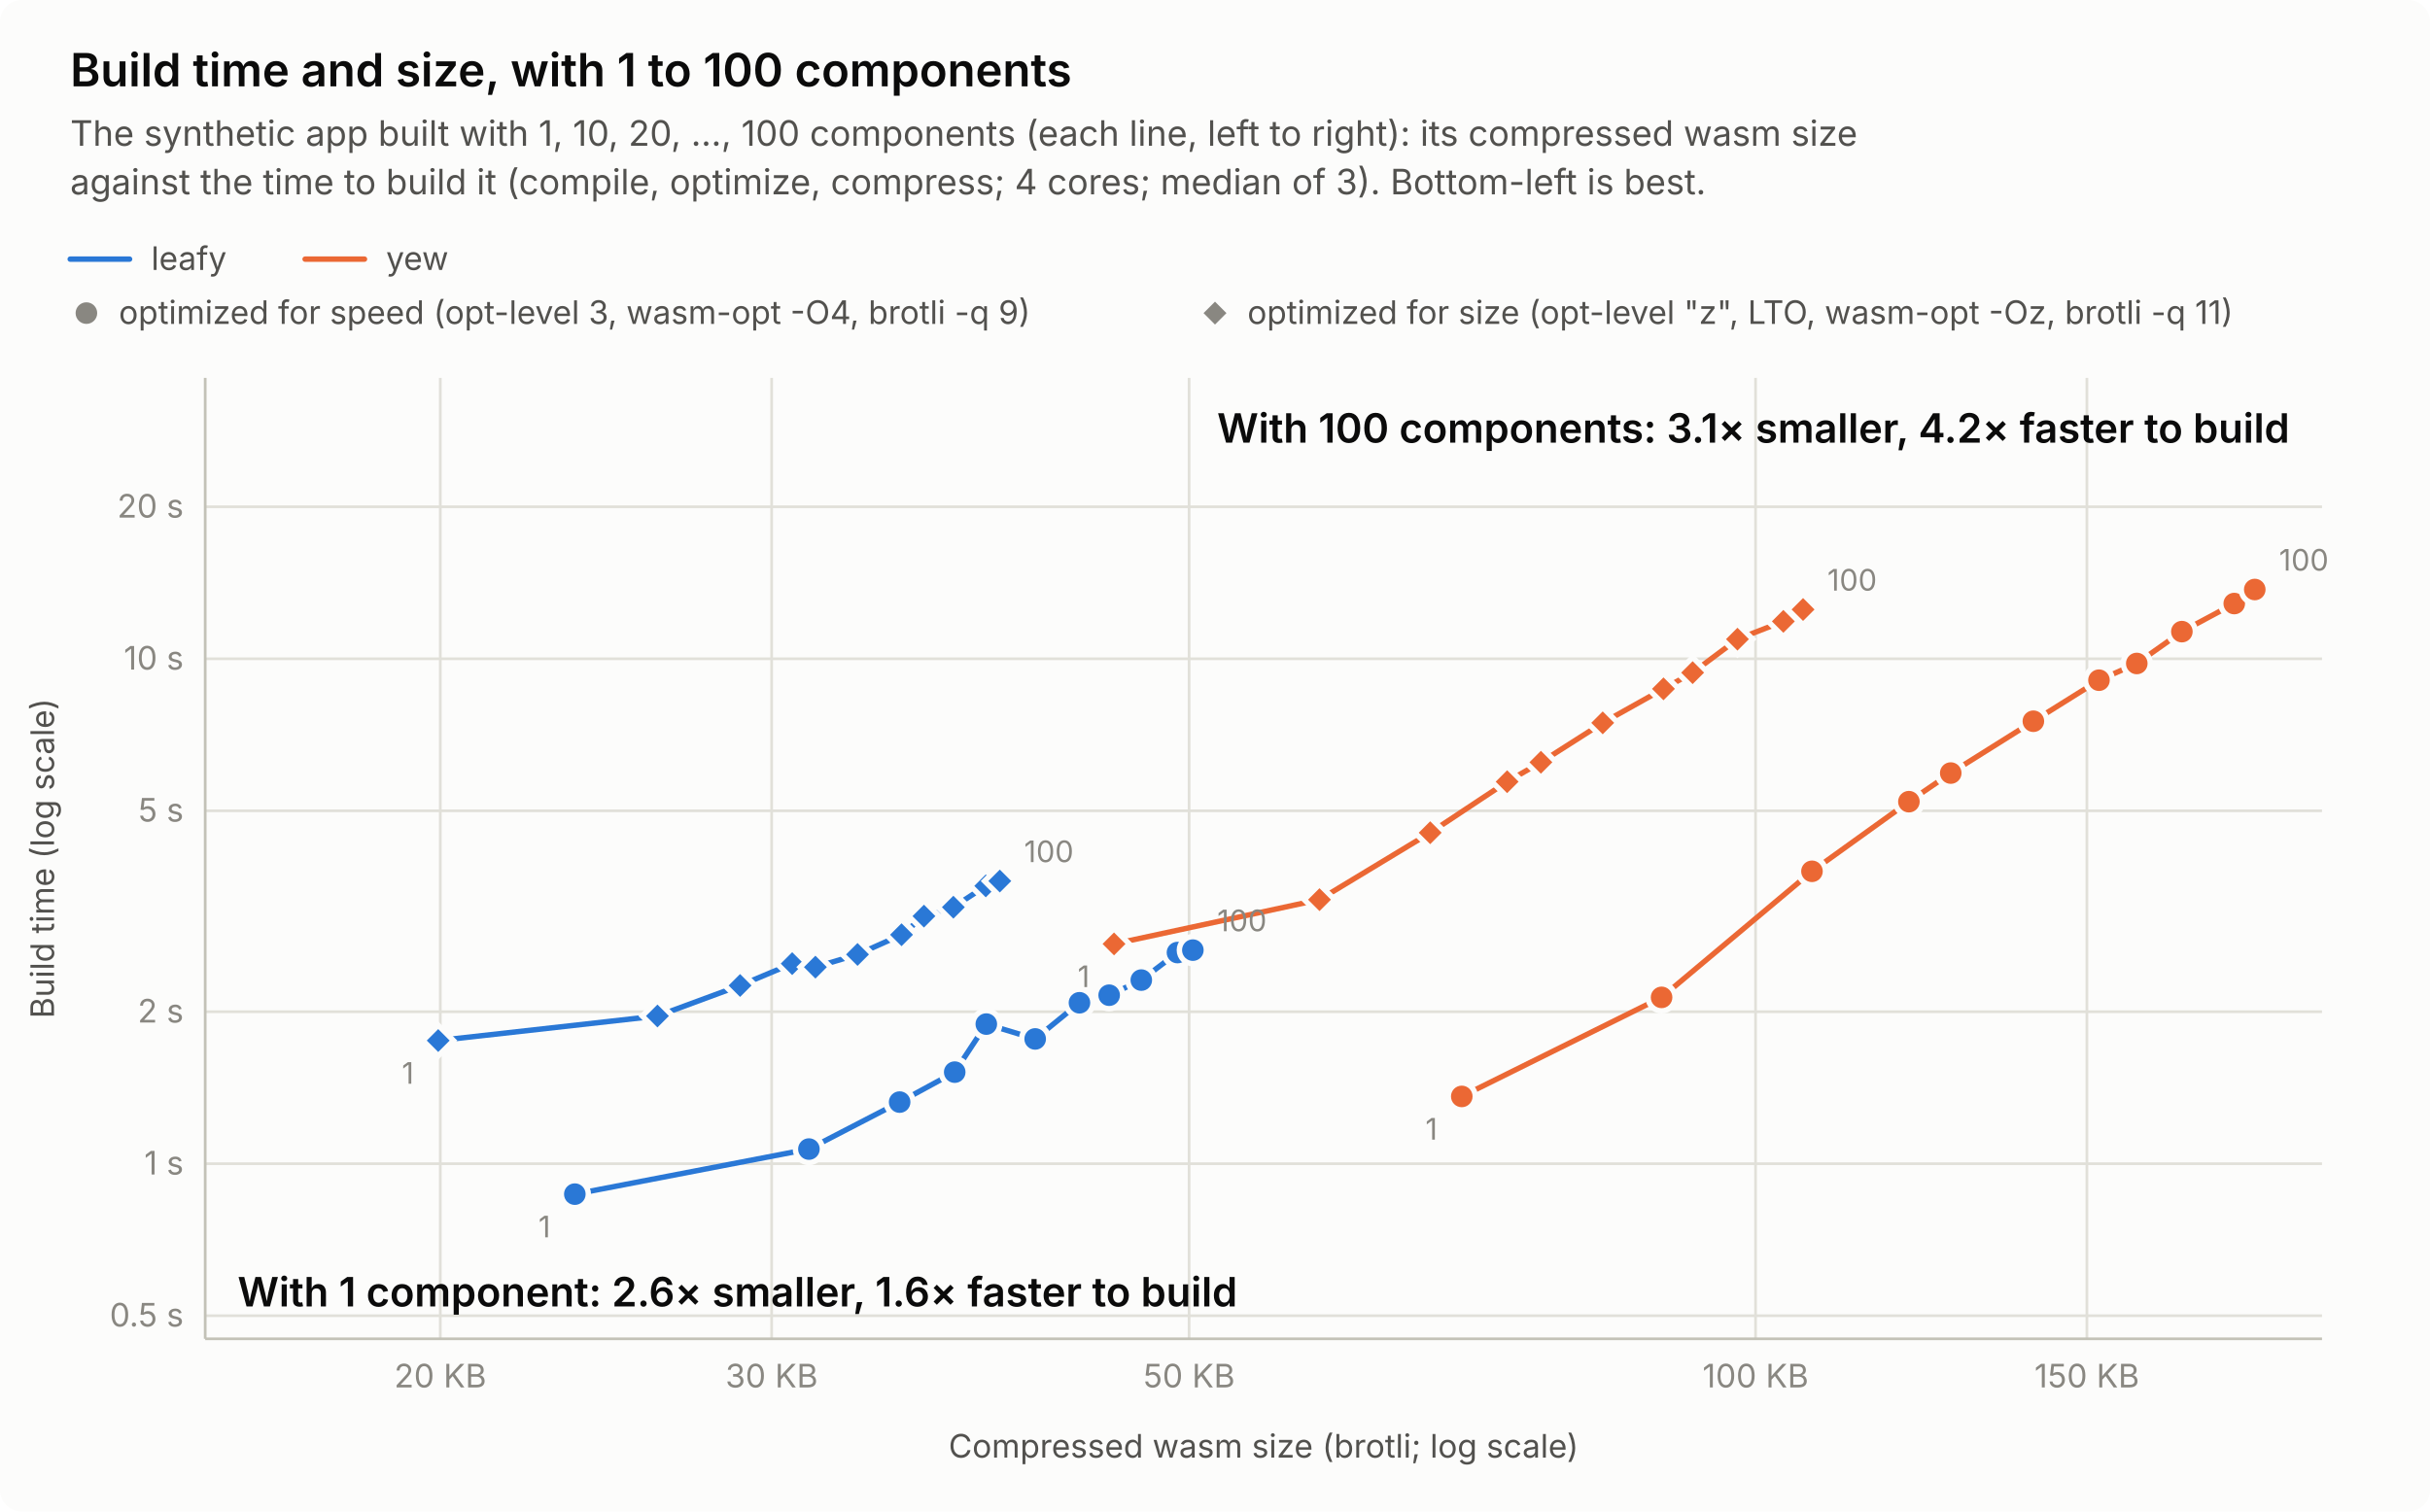
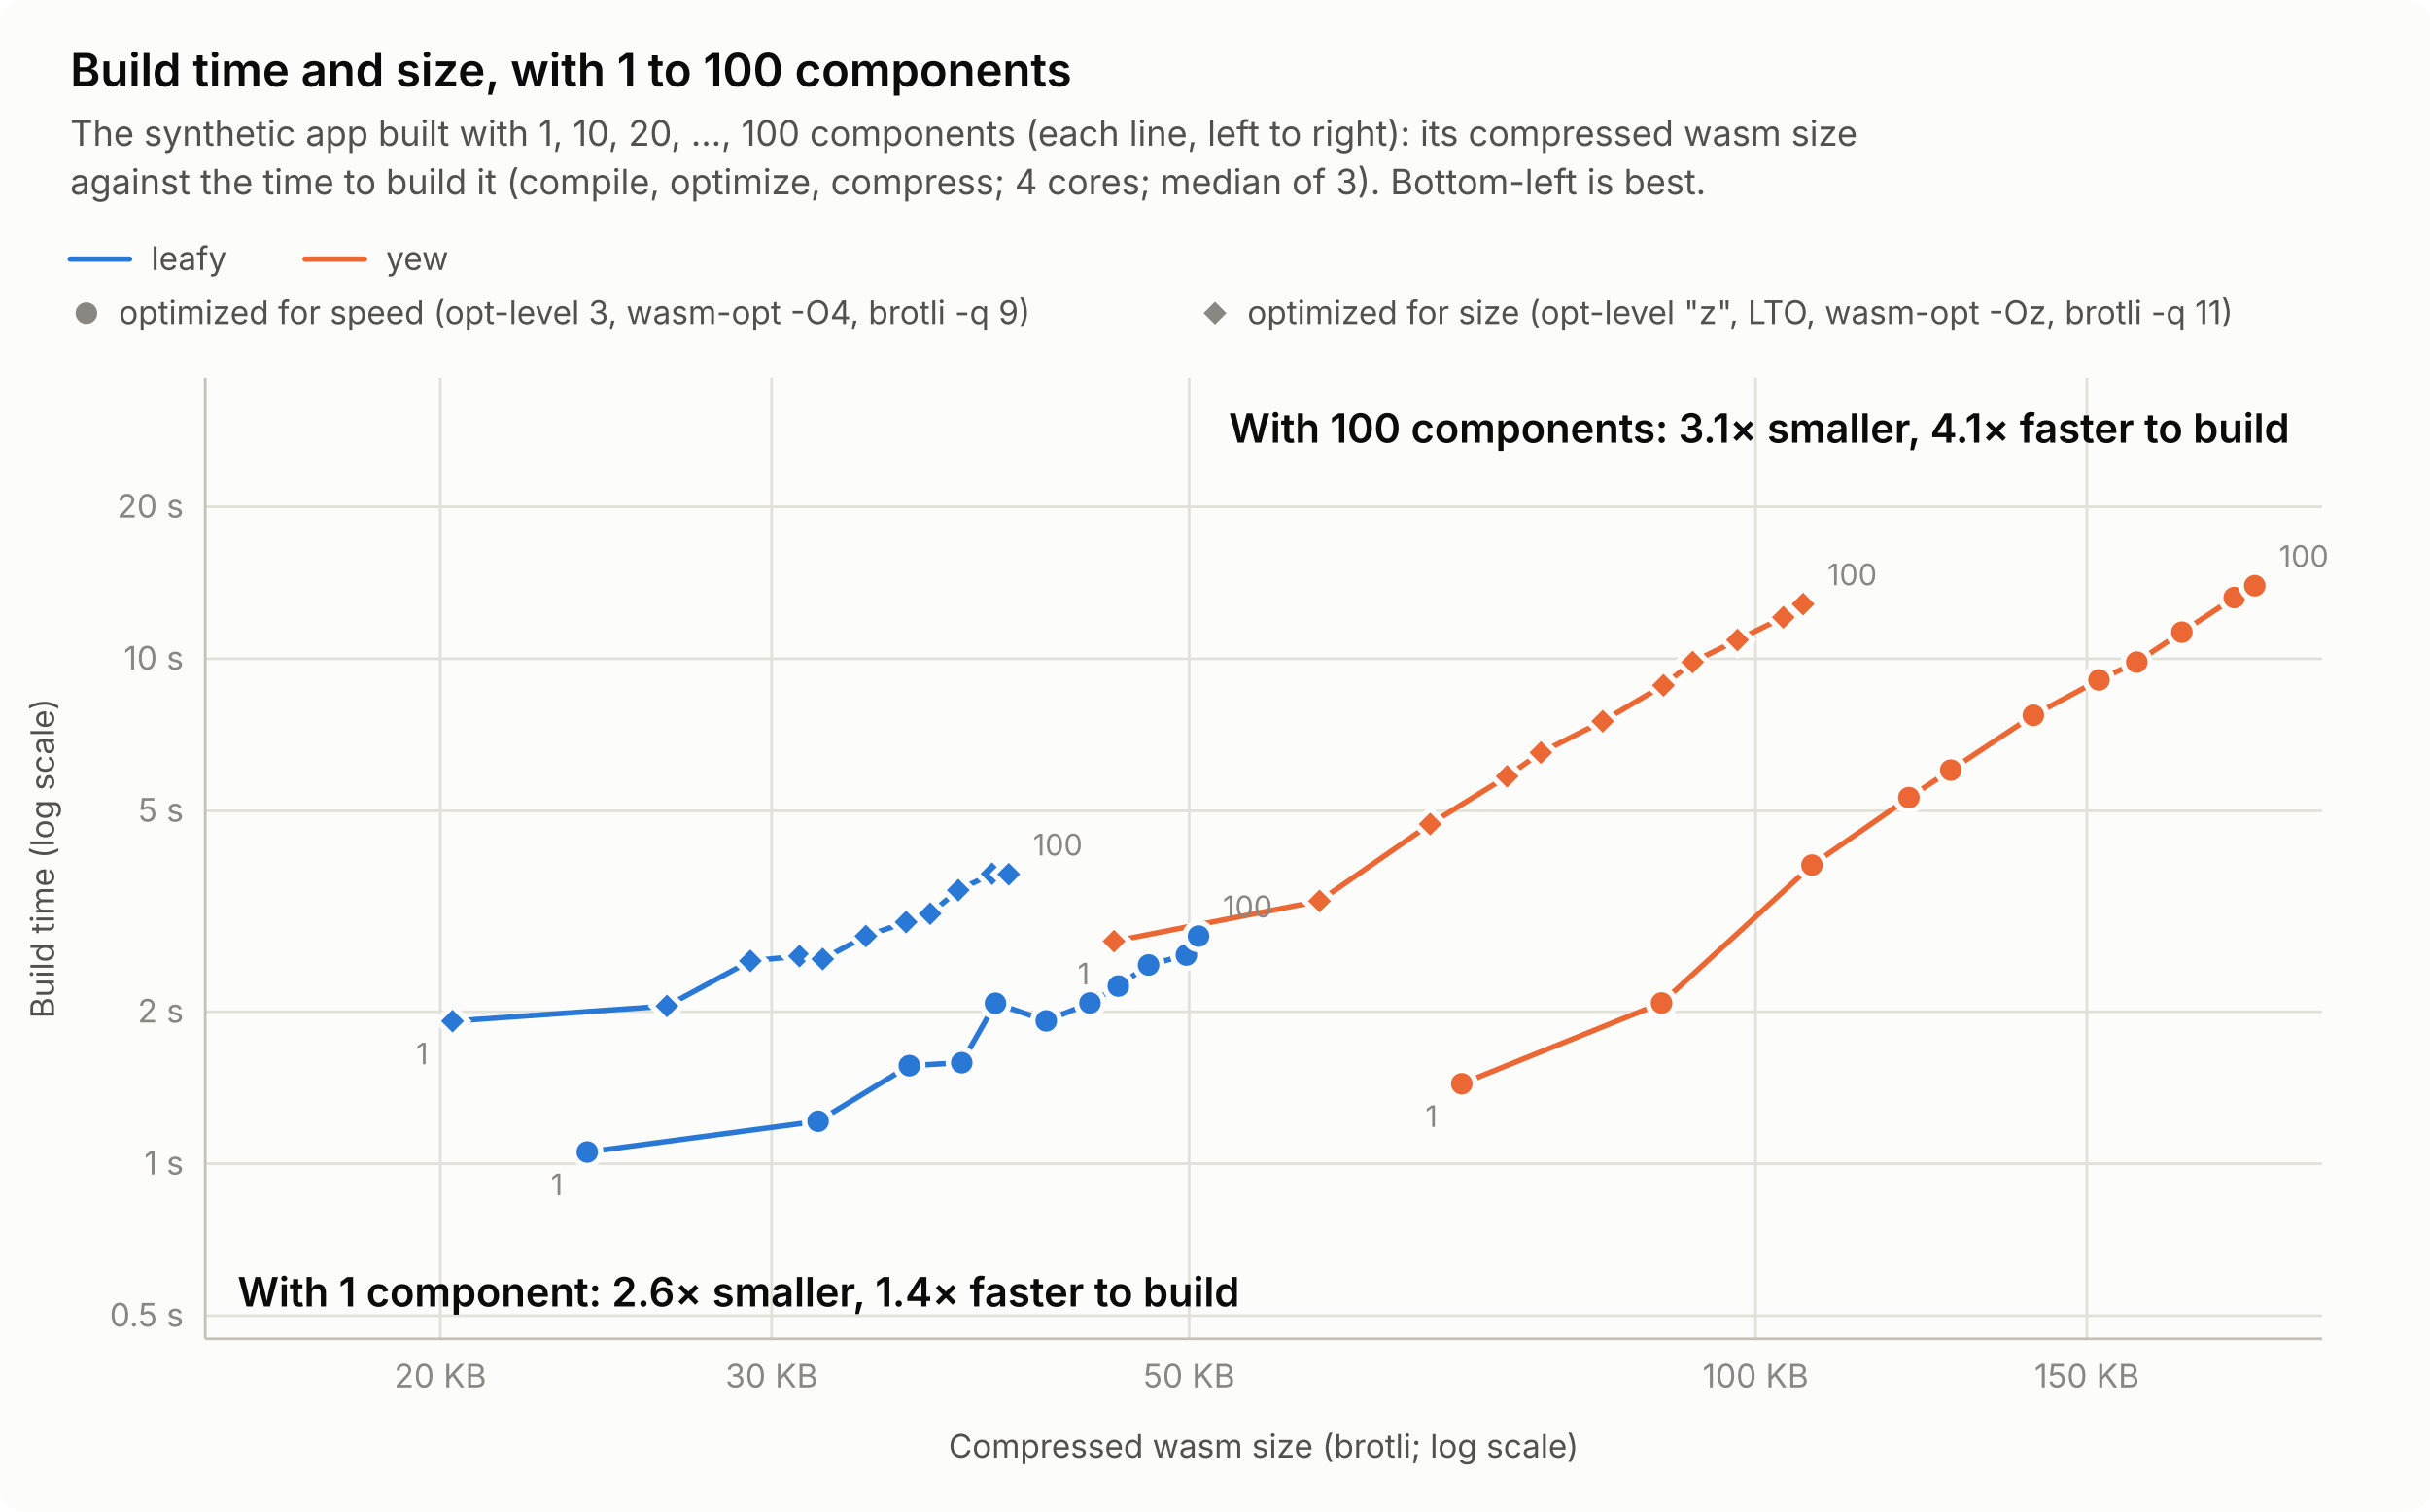
<svg xmlns="http://www.w3.org/2000/svg" viewBox="0 0 900 560" width="900" height="560" role="img" aria-labelledby="t d" font-family="system-ui, -apple-system, 'Segoe UI', sans-serif">
  <style>
  .surface { fill: #fcfcfb; }
  .ink { fill: #0b0b0b; }
  .ink2 { fill: #52514e; }
  .muted { fill: #898781; }
  .grid { stroke: #e1e0d9; stroke-width: 1; }
  .axis { stroke: #c3c2b7; stroke-width: 1; }
  .leafy { fill: #2a78d6; }
  .yew { fill: #eb6834; }
  .line-leafy { stroke: #2a78d6; }
  .line-yew { stroke: #eb6834; }
  .line { stroke-width: 2; fill: none; stroke-linecap: round; stroke-linejoin: round; }
  .ring { stroke: #fcfcfb; stroke-width: 2; }
  .hit { fill: transparent; }
  .dot:hover .mark { stroke: #0b0b0b; stroke-width: 2; }
  @media (prefers-color-scheme: dark) {
    .surface { fill: #1a1a19; }
    .ink { fill: #f0efec; }
    .ink2 { fill: #c3c2b7; }
    .grid { stroke: #2c2c2a; }
    .axis { stroke: #383835; }
    .leafy { fill: #3987e5; }
    .yew { fill: #d95926; }
    .line-leafy { stroke: #3987e5; }
    .line-yew { stroke: #d95926; }
    .ring { stroke: #1a1a19; }
    .dot:hover .mark { stroke: #f0efec; }
  }
</style>
  <rect class="surface" width="900" height="560" rx="8" />
  <text class="ink" x="26" y="32" font-size="17" font-weight="600">Build time and size, with 1 to 100 components</text>
  <text class="ink2" x="26" y="54" font-size="13">The synthetic app built with 1, 10, 20, …, 100 components (each line, left to right): its compressed wasm size</text>
  <text class="ink2" x="26" y="72" font-size="13">against the time to build it (compile, optimize, compress; 4 cores; median of 3). Bottom-left is best.</text>
  <line class="line line-leafy" x1="26" y1="96" x2="48" y2="96" />
  <text class="ink2" x="56" y="100" font-size="12">leafy</text>
  <line class="line line-yew" x1="113" y1="96" x2="135" y2="96" />
  <text class="ink2" x="143" y="100" font-size="12">yew</text>
  <circle class="muted ring mark" cx="32" cy="116" r="5" />
  <text class="ink2" x="44" y="120" font-size="12">optimized for speed (opt-level 3, wasm-opt -O4, brotli -q 9)</text>
  <rect class="muted ring mark" x="446" y="112" width="8" height="8" transform="rotate(45 450 116)" />
  <text class="ink2" x="462" y="120" font-size="12">optimized for size (opt-level "z", LTO, wasm-opt -Oz, brotli -q 11)</text>
  <line class="grid" x1="163.073" y1="140" x2="163.073" y2="496" />
  <text class="muted" x="163.073" y="514" font-size="12" text-anchor="middle">20 KB</text>
  <line class="grid" x1="285.796" y1="140" x2="285.796" y2="496" />
  <text class="muted" x="285.796" y="514" font-size="12" text-anchor="middle">30 KB</text>
  <line class="grid" x1="440.408" y1="140" x2="440.408" y2="496" />
  <text class="muted" x="440.408" y="514" font-size="12" text-anchor="middle">50 KB</text>
  <line class="grid" x1="650.204" y1="140" x2="650.204" y2="496" />
  <text class="muted" x="650.204" y="514" font-size="12" text-anchor="middle">100 KB</text>
  <line class="grid" x1="772.927" y1="140" x2="772.927" y2="496" />
  <text class="muted" x="772.927" y="514" font-size="12" text-anchor="middle">150 KB</text>
  <line class="grid" x1="76" y1="487.44" x2="860" y2="487.44" />
  <text class="muted" x="68" y="491.44" font-size="12" text-anchor="end">0.5 s</text>
  <line class="grid" x1="76" y1="431.128" x2="860" y2="431.128" />
  <text class="muted" x="68" y="435.128" font-size="12" text-anchor="end">1 s</text>
  <line class="grid" x1="76" y1="374.817" x2="860" y2="374.817" />
  <text class="muted" x="68" y="378.817" font-size="12" text-anchor="end">2 s</text>
  <line class="grid" x1="76" y1="300.376" x2="860" y2="300.376" />
  <text class="muted" x="68" y="304.376" font-size="12" text-anchor="end">5 s</text>
  <line class="grid" x1="76" y1="244.064" x2="860" y2="244.064" />
  <text class="muted" x="68" y="248.064" font-size="12" text-anchor="end">10 s</text>
  <line class="grid" x1="76" y1="187.752" x2="860" y2="187.752" />
  <text class="muted" x="68" y="191.752" font-size="12" text-anchor="end">20 s</text>
  <line class="axis" x1="76" y1="496" x2="860" y2="496" />
  <line class="axis" x1="76" y1="140" x2="76" y2="496" />
  <text class="ink2" x="468" y="540" font-size="12" text-anchor="middle">Compressed wasm size (brotli; log scale)</text>
  <text class="ink2" transform="translate(20 318) rotate(-90)" font-size="12" text-anchor="middle">Build time (log scale)</text>
-   <polyline class="line line-leafy" points="212.9,442.4 299.6,425.7 333.2,408.3 353.6,397.2 365.3,379.4 383.4,384.9 399.8,371.5 410.8,368.7 422.7,363.1 436.1,352.9 441.8,352.0" />
-   <polyline class="line line-leafy" points="162.3,385.5 243.5,376.4 274.1,365.1 293.4,357.0 302.0,358.3 317.6,353.6 333.9,346.3 342.2,339.4 353.1,336.1 365.1,328.2 370.3,326.4" />
-   <polyline class="line line-yew" points="541.4,406.2 615.4,369.5 671.1,322.8 707.0,297.0 722.5,286.4 753.1,267.2 777.4,252.0 791.4,245.8 808.1,234.0 827.5,223.6 835.1,218.4" />
-   <polyline class="line line-yew" points="412.6,349.7 488.7,333.3 529.7,308.5 558.2,289.6 570.7,282.4 593.6,267.8 616.1,255.2 626.9,249.2 643.5,236.8 660.5,230.2 667.8,225.8" />
-   <g class="dot">
-     <circle class="hit" cx="212.9" cy="442.4" r="10" />
-     <circle class="leafy ring mark" cx="212.9" cy="442.4" r="5" />
-   </g>
-   <g class="dot">
-     <circle class="hit" cx="299.6" cy="425.7" r="10" />
-     <circle class="leafy ring mark" cx="299.6" cy="425.7" r="5" />
-   </g>
-   <g class="dot">
-     <circle class="hit" cx="333.2" cy="408.3" r="10" />
-     <circle class="leafy ring mark" cx="333.2" cy="408.3" r="5" />
-   </g>
-   <g class="dot">
-     <circle class="hit" cx="353.6" cy="397.2" r="10" />
-     <circle class="leafy ring mark" cx="353.6" cy="397.2" r="5" />
-   </g>
-   <g class="dot">
-     <circle class="hit" cx="365.3" cy="379.4" r="10" />
-     <circle class="leafy ring mark" cx="365.3" cy="379.4" r="5" />
-   </g>
-   <g class="dot">
-     <circle class="hit" cx="383.4" cy="384.9" r="10" />
-     <circle class="leafy ring mark" cx="383.4" cy="384.9" r="5" />
-   </g>
-   <g class="dot">
-     <circle class="hit" cx="399.8" cy="371.5" r="10" />
-     <circle class="leafy ring mark" cx="399.8" cy="371.5" r="5" />
-   </g>
-   <g class="dot">
-     <circle class="hit" cx="410.8" cy="368.7" r="10" />
-     <circle class="leafy ring mark" cx="410.8" cy="368.7" r="5" />
-   </g>
-   <g class="dot">
-     <circle class="hit" cx="422.7" cy="363.1" r="10" />
-     <circle class="leafy ring mark" cx="422.7" cy="363.1" r="5" />
-   </g>
-   <g class="dot">
-     <circle class="hit" cx="436.1" cy="352.9" r="10" />
-     <circle class="leafy ring mark" cx="436.1" cy="352.9" r="5" />
-   </g>
-   <g class="dot">
-     <circle class="hit" cx="441.8" cy="352" r="10" />
-     <circle class="leafy ring mark" cx="441.8" cy="352" r="5" />
-   </g>
-   <text class="muted" x="203.9" y="458.4" font-size="11" text-anchor="end">1</text>
-   <text class="muted" x="450.8" y="345.0" font-size="11">100</text>
-   <g class="dot">
-     <circle class="hit" cx="162.3" cy="385.5" r="10" />
-     <rect class="leafy ring mark" x="158.3" y="381.5" width="8" height="8" transform="rotate(45 162.3 385.5)" />
-   </g>
-   <g class="dot">
-     <circle class="hit" cx="243.5" cy="376.4" r="10" />
-     <rect class="leafy ring mark" x="239.5" y="372.4" width="8" height="8" transform="rotate(45 243.5 376.4)" />
-   </g>
-   <g class="dot">
-     <circle class="hit" cx="274.1" cy="365.1" r="10" />
-     <rect class="leafy ring mark" x="270.1" y="361.1" width="8" height="8" transform="rotate(45 274.1 365.1)" />
-   </g>
-   <g class="dot">
-     <circle class="hit" cx="293.4" cy="357" r="10" />
-     <rect class="leafy ring mark" x="289.4" y="353" width="8" height="8" transform="rotate(45 293.4 357)" />
-   </g>
-   <g class="dot">
-     <circle class="hit" cx="302" cy="358.3" r="10" />
-     <rect class="leafy ring mark" x="298" y="354.3" width="8" height="8" transform="rotate(45 302 358.3)" />
-   </g>
-   <g class="dot">
-     <circle class="hit" cx="317.6" cy="353.6" r="10" />
-     <rect class="leafy ring mark" x="313.6" y="349.6" width="8" height="8" transform="rotate(45 317.6 353.6)" />
-   </g>
-   <g class="dot">
-     <circle class="hit" cx="333.9" cy="346.3" r="10" />
-     <rect class="leafy ring mark" x="329.9" y="342.3" width="8" height="8" transform="rotate(45 333.9 346.3)" />
-   </g>
-   <g class="dot">
-     <circle class="hit" cx="342.2" cy="339.4" r="10" />
-     <rect class="leafy ring mark" x="338.2" y="335.4" width="8" height="8" transform="rotate(45 342.2 339.4)" />
-   </g>
-   <g class="dot">
-     <circle class="hit" cx="353.1" cy="336.1" r="10" />
-     <rect class="leafy ring mark" x="349.1" y="332.1" width="8" height="8" transform="rotate(45 353.1 336.1)" />
-   </g>
-   <g class="dot">
-     <circle class="hit" cx="365.1" cy="328.2" r="10" />
-     <rect class="leafy ring mark" x="361.1" y="324.2" width="8" height="8" transform="rotate(45 365.1 328.2)" />
-   </g>
-   <g class="dot">
-     <circle class="hit" cx="370.3" cy="326.4" r="10" />
-     <rect class="leafy ring mark" x="366.3" y="322.4" width="8" height="8" transform="rotate(45 370.3 326.4)" />
-   </g>
-   <text class="muted" x="153.3" y="401.5" font-size="11" text-anchor="end">1</text>
-   <text class="muted" x="379.3" y="319.4" font-size="11">100</text>
-   <g class="dot">
-     <circle class="hit" cx="541.4" cy="406.2" r="10" />
-     <circle class="yew ring mark" cx="541.4" cy="406.2" r="5" />
-   </g>
-   <g class="dot">
-     <circle class="hit" cx="615.4" cy="369.5" r="10" />
-     <circle class="yew ring mark" cx="615.4" cy="369.5" r="5" />
-   </g>
-   <g class="dot">
-     <circle class="hit" cx="671.1" cy="322.8" r="10" />
-     <circle class="yew ring mark" cx="671.1" cy="322.8" r="5" />
-   </g>
-   <g class="dot">
-     <circle class="hit" cx="707" cy="297" r="10" />
-     <circle class="yew ring mark" cx="707" cy="297" r="5" />
-   </g>
-   <g class="dot">
-     <circle class="hit" cx="722.5" cy="286.4" r="10" />
-     <circle class="yew ring mark" cx="722.5" cy="286.4" r="5" />
-   </g>
-   <g class="dot">
-     <circle class="hit" cx="753.1" cy="267.2" r="10" />
-     <circle class="yew ring mark" cx="753.1" cy="267.2" r="5" />
-   </g>
-   <g class="dot">
-     <circle class="hit" cx="777.4" cy="252" r="10" />
-     <circle class="yew ring mark" cx="777.4" cy="252" r="5" />
-   </g>
-   <g class="dot">
-     <circle class="hit" cx="791.4" cy="245.8" r="10" />
-     <circle class="yew ring mark" cx="791.4" cy="245.8" r="5" />
-   </g>
-   <g class="dot">
-     <circle class="hit" cx="808.1" cy="234" r="10" />
-     <circle class="yew ring mark" cx="808.1" cy="234" r="5" />
-   </g>
-   <g class="dot">
-     <circle class="hit" cx="827.5" cy="223.6" r="10" />
-     <circle class="yew ring mark" cx="827.5" cy="223.6" r="5" />
-   </g>
-   <g class="dot">
-     <circle class="hit" cx="835.1" cy="218.4" r="10" />
-     <circle class="yew ring mark" cx="835.1" cy="218.4" r="5" />
-   </g>
-   <text class="muted" x="532.4" y="422.2" font-size="11" text-anchor="end">1</text>
-   <text class="muted" x="844.1" y="211.4" font-size="11">100</text>
-   <g class="dot">
-     <circle class="hit" cx="412.6" cy="349.7" r="10" />
-     <rect class="yew ring mark" x="408.6" y="345.7" width="8" height="8" transform="rotate(45 412.6 349.7)" />
-   </g>
-   <g class="dot">
-     <circle class="hit" cx="488.7" cy="333.3" r="10" />
-     <rect class="yew ring mark" x="484.7" y="329.3" width="8" height="8" transform="rotate(45 488.7 333.3)" />
-   </g>
-   <g class="dot">
-     <circle class="hit" cx="529.7" cy="308.5" r="10" />
-     <rect class="yew ring mark" x="525.7" y="304.5" width="8" height="8" transform="rotate(45 529.7 308.5)" />
-   </g>
-   <g class="dot">
-     <circle class="hit" cx="558.2" cy="289.6" r="10" />
-     <rect class="yew ring mark" x="554.2" y="285.6" width="8" height="8" transform="rotate(45 558.2 289.6)" />
-   </g>
-   <g class="dot">
-     <circle class="hit" cx="570.7" cy="282.4" r="10" />
-     <rect class="yew ring mark" x="566.7" y="278.4" width="8" height="8" transform="rotate(45 570.7 282.4)" />
-   </g>
-   <g class="dot">
-     <circle class="hit" cx="593.6" cy="267.8" r="10" />
-     <rect class="yew ring mark" x="589.6" y="263.8" width="8" height="8" transform="rotate(45 593.6 267.8)" />
-   </g>
-   <g class="dot">
-     <circle class="hit" cx="616.1" cy="255.2" r="10" />
-     <rect class="yew ring mark" x="612.1" y="251.2" width="8" height="8" transform="rotate(45 616.1 255.2)" />
-   </g>
-   <g class="dot">
-     <circle class="hit" cx="626.9" cy="249.2" r="10" />
-     <rect class="yew ring mark" x="622.9" y="245.2" width="8" height="8" transform="rotate(45 626.9 249.2)" />
-   </g>
-   <g class="dot">
-     <circle class="hit" cx="643.5" cy="236.8" r="10" />
-     <rect class="yew ring mark" x="639.5" y="232.8" width="8" height="8" transform="rotate(45 643.5 236.8)" />
-   </g>
-   <g class="dot">
-     <circle class="hit" cx="660.5" cy="230.2" r="10" />
-     <rect class="yew ring mark" x="656.5" y="226.2" width="8" height="8" transform="rotate(45 660.5 230.2)" />
-   </g>
-   <g class="dot">
-     <circle class="hit" cx="667.8" cy="225.8" r="10" />
-     <rect class="yew ring mark" x="663.8" y="221.8" width="8" height="8" transform="rotate(45 667.8 225.8)" />
-   </g>
-   <text class="muted" x="403.6" y="365.7" font-size="11" text-anchor="end">1</text>
-   <text class="muted" x="676.8" y="218.8" font-size="11">100</text>
-   <text class="ink" x="88" y="484" font-size="15" font-weight="600">With 1 component: 2.6× smaller, 1.6× faster to build</text>
-   <text class="ink" x="848" y="164" font-size="15" font-weight="600" text-anchor="end">With 100 components: 3.1× smaller, 4.2× faster to build</text>
+   <polyline class="line line-leafy" points="217.5,426.8 303.0,415.4 336.8,394.8 356.2,393.7 368.7,371.7 387.5,378.2 403.7,371.6 414.2,365.3 425.4,357.5 439.4,353.8 443.9,346.8" />
+   <polyline class="line line-leafy" points="167.6,378.3 247.0,372.7 277.9,356.0 296.1,354.2 304.7,355.3 320.7,346.8 335.6,341.6 344.5,338.5 354.9,329.8 367.4,323.7 373.6,323.9" />
+   <polyline class="line line-yew" points="541.4,401.5 615.4,371.6 671.1,320.5 707.0,295.5 722.5,285.3 753.1,265.0 777.4,251.9 791.4,245.3 808.1,234.2 827.5,221.4 835.1,217.0" />
+   <polyline class="line line-yew" points="412.6,348.7 488.7,333.8 529.7,305.3 558.2,287.6 570.7,278.8 593.6,267.2 616.1,253.9 626.9,245.3 643.5,237.1 660.5,228.7 667.8,223.8" />
+   <g class="dot">
+     <circle class="hit" cx="217.5" cy="426.8" r="10" />
+     <circle class="leafy ring mark" cx="217.5" cy="426.8" r="5" />
+   </g>
+   <g class="dot">
+     <circle class="hit" cx="303" cy="415.4" r="10" />
+     <circle class="leafy ring mark" cx="303" cy="415.4" r="5" />
+   </g>
+   <g class="dot">
+     <circle class="hit" cx="336.8" cy="394.8" r="10" />
+     <circle class="leafy ring mark" cx="336.8" cy="394.8" r="5" />
+   </g>
+   <g class="dot">
+     <circle class="hit" cx="356.2" cy="393.7" r="10" />
+     <circle class="leafy ring mark" cx="356.2" cy="393.7" r="5" />
+   </g>
+   <g class="dot">
+     <circle class="hit" cx="368.7" cy="371.7" r="10" />
+     <circle class="leafy ring mark" cx="368.7" cy="371.7" r="5" />
+   </g>
+   <g class="dot">
+     <circle class="hit" cx="387.5" cy="378.2" r="10" />
+     <circle class="leafy ring mark" cx="387.5" cy="378.2" r="5" />
+   </g>
+   <g class="dot">
+     <circle class="hit" cx="403.7" cy="371.6" r="10" />
+     <circle class="leafy ring mark" cx="403.7" cy="371.6" r="5" />
+   </g>
+   <g class="dot">
+     <circle class="hit" cx="414.2" cy="365.3" r="10" />
+     <circle class="leafy ring mark" cx="414.2" cy="365.3" r="5" />
+   </g>
+   <g class="dot">
+     <circle class="hit" cx="425.4" cy="357.5" r="10" />
+     <circle class="leafy ring mark" cx="425.4" cy="357.5" r="5" />
+   </g>
+   <g class="dot">
+     <circle class="hit" cx="439.4" cy="353.8" r="10" />
+     <circle class="leafy ring mark" cx="439.4" cy="353.8" r="5" />
+   </g>
+   <g class="dot">
+     <circle class="hit" cx="443.9" cy="346.8" r="10" />
+     <circle class="leafy ring mark" cx="443.9" cy="346.8" r="5" />
+   </g>
+   <text class="muted" x="208.5" y="442.8" font-size="11" text-anchor="end">1</text>
+   <text class="muted" x="452.9" y="339.8" font-size="11">100</text>
+   <g class="dot">
+     <circle class="hit" cx="167.6" cy="378.3" r="10" />
+     <rect class="leafy ring mark" x="163.6" y="374.3" width="8" height="8" transform="rotate(45 167.6 378.3)" />
+   </g>
+   <g class="dot">
+     <circle class="hit" cx="247" cy="372.7" r="10" />
+     <rect class="leafy ring mark" x="243" y="368.7" width="8" height="8" transform="rotate(45 247 372.7)" />
+   </g>
+   <g class="dot">
+     <circle class="hit" cx="277.9" cy="356" r="10" />
+     <rect class="leafy ring mark" x="273.9" y="352" width="8" height="8" transform="rotate(45 277.9 356)" />
+   </g>
+   <g class="dot">
+     <circle class="hit" cx="296.1" cy="354.2" r="10" />
+     <rect class="leafy ring mark" x="292.1" y="350.2" width="8" height="8" transform="rotate(45 296.1 354.2)" />
+   </g>
+   <g class="dot">
+     <circle class="hit" cx="304.7" cy="355.3" r="10" />
+     <rect class="leafy ring mark" x="300.7" y="351.3" width="8" height="8" transform="rotate(45 304.7 355.3)" />
+   </g>
+   <g class="dot">
+     <circle class="hit" cx="320.7" cy="346.8" r="10" />
+     <rect class="leafy ring mark" x="316.7" y="342.8" width="8" height="8" transform="rotate(45 320.7 346.8)" />
+   </g>
+   <g class="dot">
+     <circle class="hit" cx="335.6" cy="341.6" r="10" />
+     <rect class="leafy ring mark" x="331.6" y="337.6" width="8" height="8" transform="rotate(45 335.6 341.6)" />
+   </g>
+   <g class="dot">
+     <circle class="hit" cx="344.5" cy="338.5" r="10" />
+     <rect class="leafy ring mark" x="340.5" y="334.5" width="8" height="8" transform="rotate(45 344.5 338.5)" />
+   </g>
+   <g class="dot">
+     <circle class="hit" cx="354.9" cy="329.8" r="10" />
+     <rect class="leafy ring mark" x="350.9" y="325.8" width="8" height="8" transform="rotate(45 354.9 329.8)" />
+   </g>
+   <g class="dot">
+     <circle class="hit" cx="367.4" cy="323.7" r="10" />
+     <rect class="leafy ring mark" x="363.4" y="319.7" width="8" height="8" transform="rotate(45 367.4 323.7)" />
+   </g>
+   <g class="dot">
+     <circle class="hit" cx="373.6" cy="323.9" r="10" />
+     <rect class="leafy ring mark" x="369.6" y="319.9" width="8" height="8" transform="rotate(45 373.6 323.9)" />
+   </g>
+   <text class="muted" x="158.6" y="394.3" font-size="11" text-anchor="end">1</text>
+   <text class="muted" x="382.6" y="316.9" font-size="11">100</text>
+   <g class="dot">
+     <circle class="hit" cx="541.4" cy="401.5" r="10" />
+     <circle class="yew ring mark" cx="541.4" cy="401.5" r="5" />
+   </g>
+   <g class="dot">
+     <circle class="hit" cx="615.4" cy="371.6" r="10" />
+     <circle class="yew ring mark" cx="615.4" cy="371.6" r="5" />
+   </g>
+   <g class="dot">
+     <circle class="hit" cx="671.1" cy="320.5" r="10" />
+     <circle class="yew ring mark" cx="671.1" cy="320.5" r="5" />
+   </g>
+   <g class="dot">
+     <circle class="hit" cx="707" cy="295.5" r="10" />
+     <circle class="yew ring mark" cx="707" cy="295.5" r="5" />
+   </g>
+   <g class="dot">
+     <circle class="hit" cx="722.5" cy="285.3" r="10" />
+     <circle class="yew ring mark" cx="722.5" cy="285.3" r="5" />
+   </g>
+   <g class="dot">
+     <circle class="hit" cx="753.1" cy="265" r="10" />
+     <circle class="yew ring mark" cx="753.1" cy="265" r="5" />
+   </g>
+   <g class="dot">
+     <circle class="hit" cx="777.4" cy="251.9" r="10" />
+     <circle class="yew ring mark" cx="777.4" cy="251.9" r="5" />
+   </g>
+   <g class="dot">
+     <circle class="hit" cx="791.4" cy="245.3" r="10" />
+     <circle class="yew ring mark" cx="791.4" cy="245.3" r="5" />
+   </g>
+   <g class="dot">
+     <circle class="hit" cx="808.1" cy="234.2" r="10" />
+     <circle class="yew ring mark" cx="808.1" cy="234.2" r="5" />
+   </g>
+   <g class="dot">
+     <circle class="hit" cx="827.5" cy="221.4" r="10" />
+     <circle class="yew ring mark" cx="827.5" cy="221.4" r="5" />
+   </g>
+   <g class="dot">
+     <circle class="hit" cx="835.1" cy="217" r="10" />
+     <circle class="yew ring mark" cx="835.1" cy="217" r="5" />
+   </g>
+   <text class="muted" x="532.4" y="417.5" font-size="11" text-anchor="end">1</text>
+   <text class="muted" x="844.1" y="210.0" font-size="11">100</text>
+   <g class="dot">
+     <circle class="hit" cx="412.6" cy="348.7" r="10" />
+     <rect class="yew ring mark" x="408.6" y="344.7" width="8" height="8" transform="rotate(45 412.6 348.7)" />
+   </g>
+   <g class="dot">
+     <circle class="hit" cx="488.7" cy="333.8" r="10" />
+     <rect class="yew ring mark" x="484.7" y="329.8" width="8" height="8" transform="rotate(45 488.7 333.8)" />
+   </g>
+   <g class="dot">
+     <circle class="hit" cx="529.7" cy="305.3" r="10" />
+     <rect class="yew ring mark" x="525.7" y="301.3" width="8" height="8" transform="rotate(45 529.7 305.3)" />
+   </g>
+   <g class="dot">
+     <circle class="hit" cx="558.2" cy="287.6" r="10" />
+     <rect class="yew ring mark" x="554.2" y="283.6" width="8" height="8" transform="rotate(45 558.2 287.6)" />
+   </g>
+   <g class="dot">
+     <circle class="hit" cx="570.7" cy="278.8" r="10" />
+     <rect class="yew ring mark" x="566.7" y="274.8" width="8" height="8" transform="rotate(45 570.7 278.8)" />
+   </g>
+   <g class="dot">
+     <circle class="hit" cx="593.6" cy="267.2" r="10" />
+     <rect class="yew ring mark" x="589.6" y="263.2" width="8" height="8" transform="rotate(45 593.6 267.2)" />
+   </g>
+   <g class="dot">
+     <circle class="hit" cx="616.1" cy="253.9" r="10" />
+     <rect class="yew ring mark" x="612.1" y="249.9" width="8" height="8" transform="rotate(45 616.1 253.9)" />
+   </g>
+   <g class="dot">
+     <circle class="hit" cx="626.9" cy="245.3" r="10" />
+     <rect class="yew ring mark" x="622.9" y="241.3" width="8" height="8" transform="rotate(45 626.9 245.3)" />
+   </g>
+   <g class="dot">
+     <circle class="hit" cx="643.5" cy="237.1" r="10" />
+     <rect class="yew ring mark" x="639.5" y="233.1" width="8" height="8" transform="rotate(45 643.5 237.1)" />
+   </g>
+   <g class="dot">
+     <circle class="hit" cx="660.5" cy="228.7" r="10" />
+     <rect class="yew ring mark" x="656.5" y="224.7" width="8" height="8" transform="rotate(45 660.5 228.7)" />
+   </g>
+   <g class="dot">
+     <circle class="hit" cx="667.8" cy="223.8" r="10" />
+     <rect class="yew ring mark" x="663.8" y="219.8" width="8" height="8" transform="rotate(45 667.8 223.8)" />
+   </g>
+   <text class="muted" x="403.6" y="364.7" font-size="11" text-anchor="end">1</text>
+   <text class="muted" x="676.8" y="216.8" font-size="11">100</text>
+   <text class="ink" x="88" y="484" font-size="15" font-weight="600">With 1 component: 2.6× smaller, 1.4× faster to build</text>
+   <text class="ink" x="848" y="164" font-size="15" font-weight="600" text-anchor="end">With 100 components: 3.1× smaller, 4.1× faster to build</text>
</svg>
